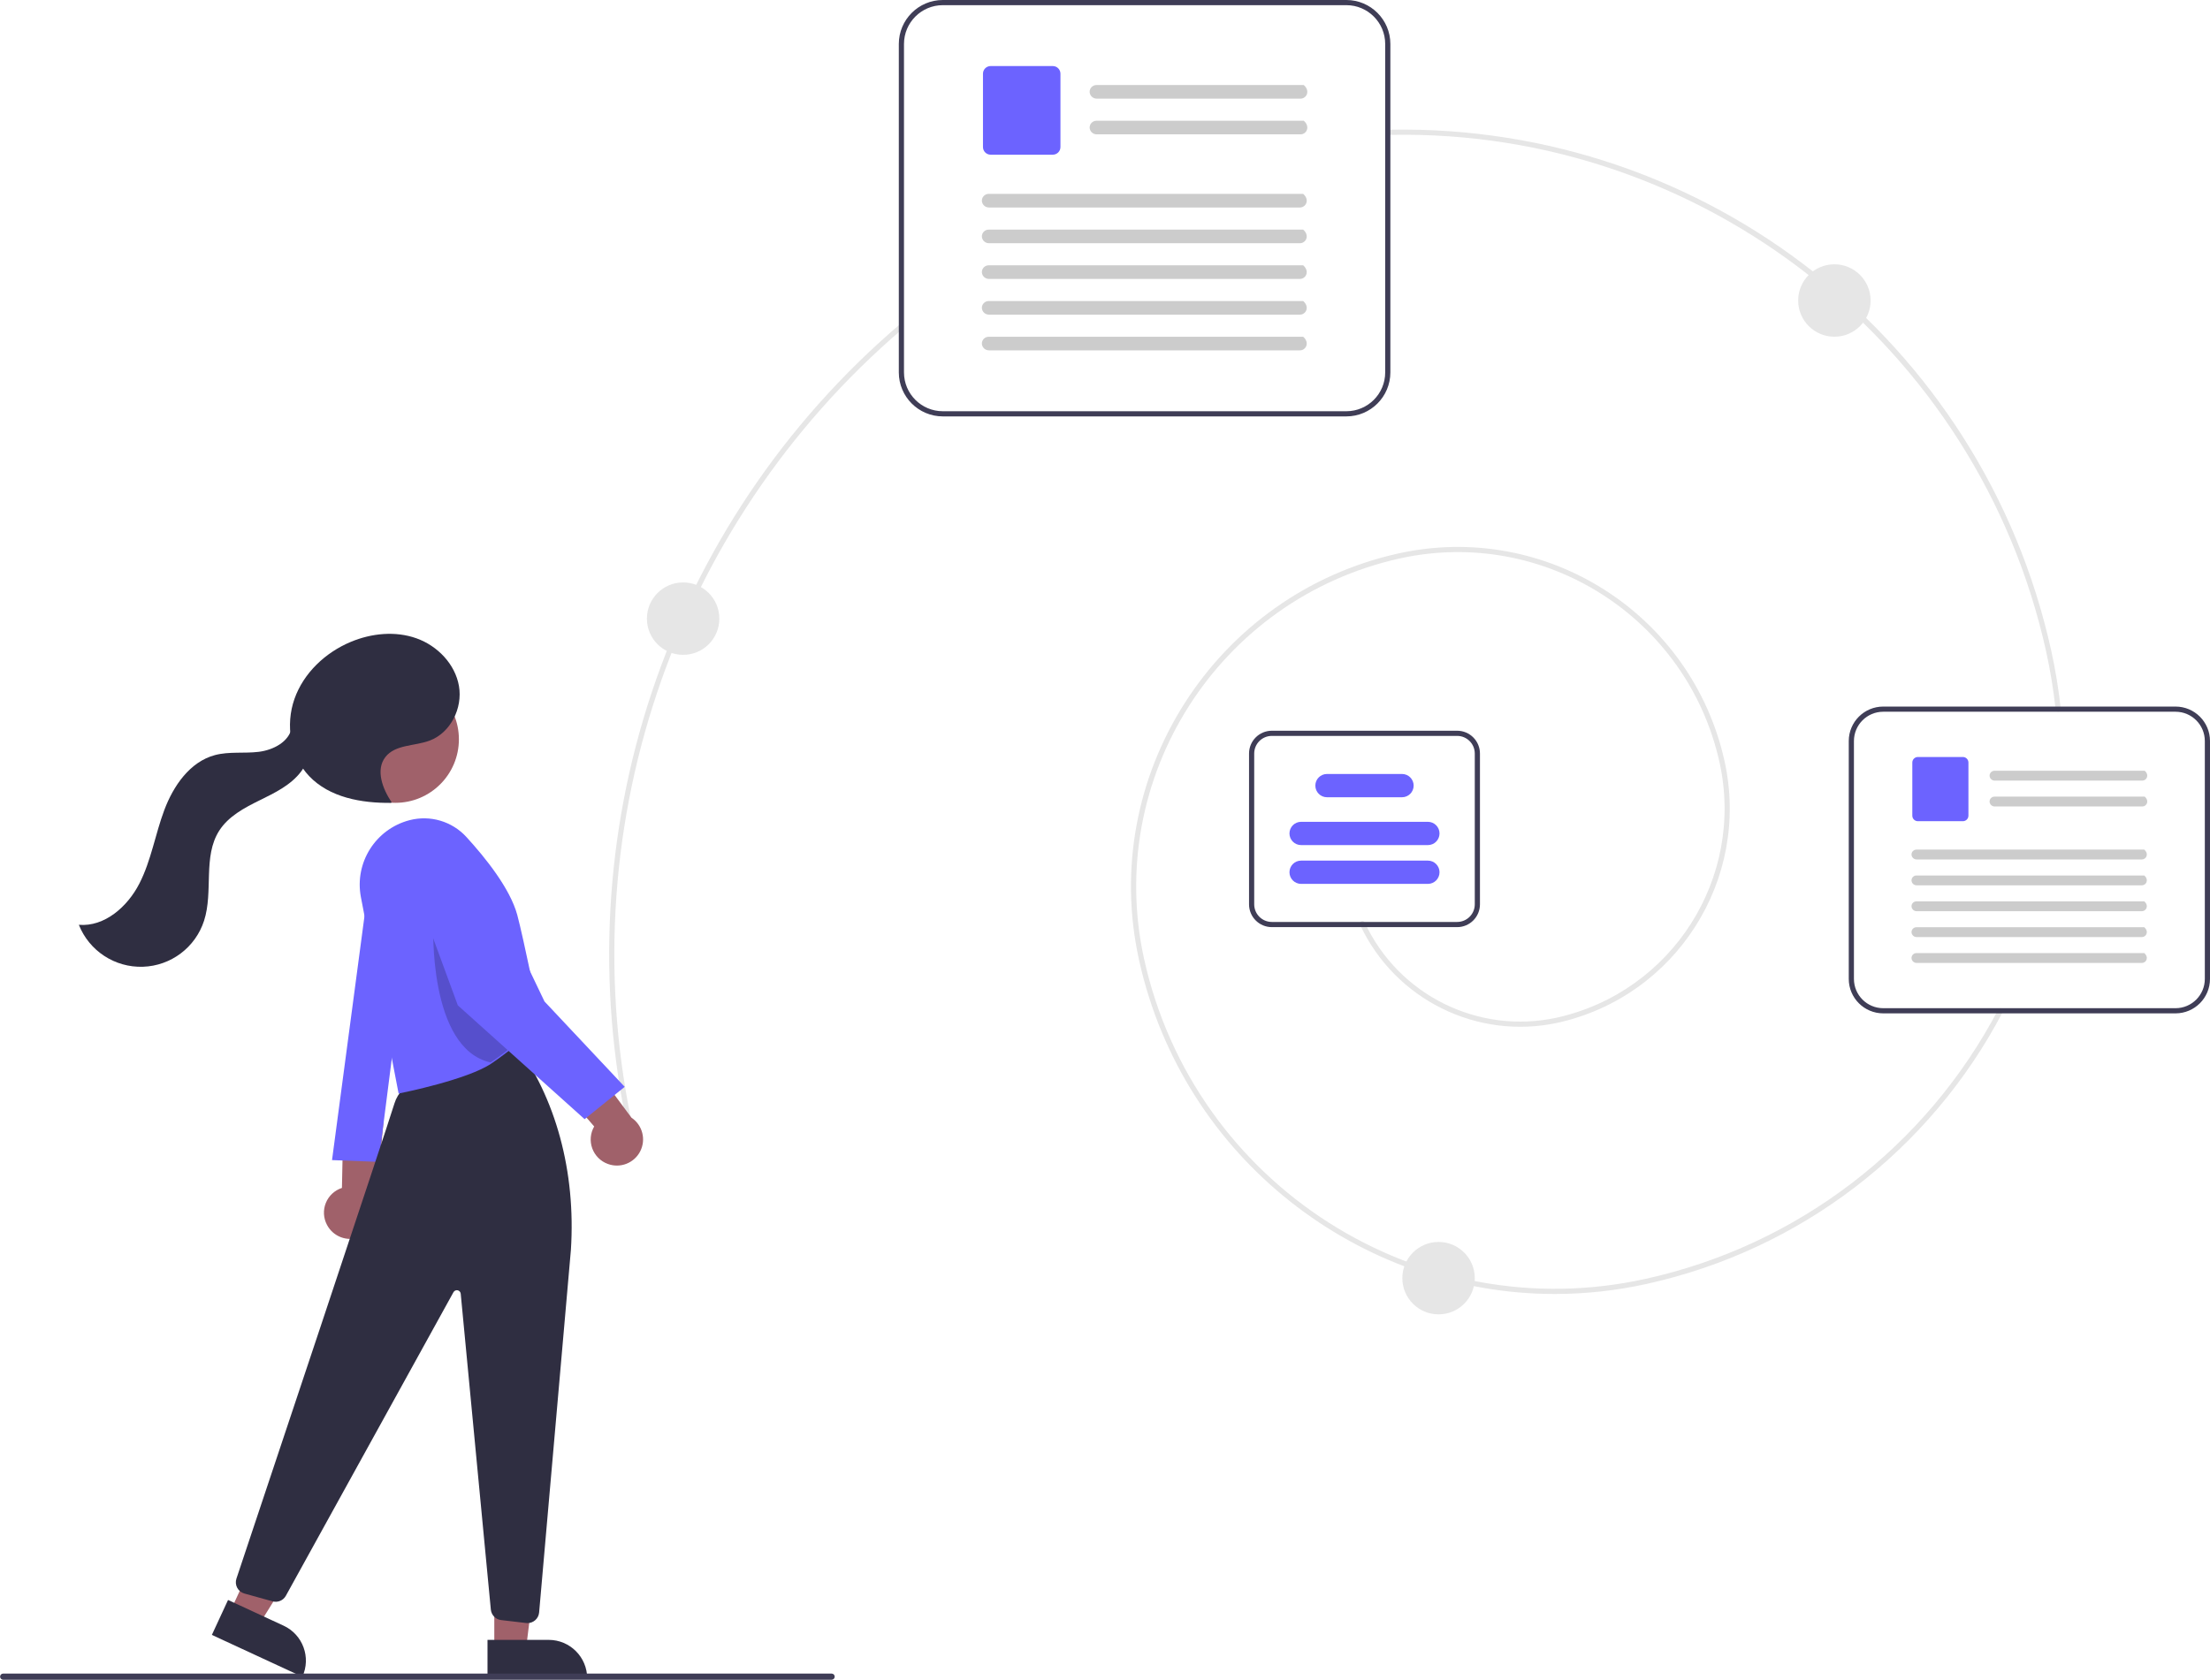
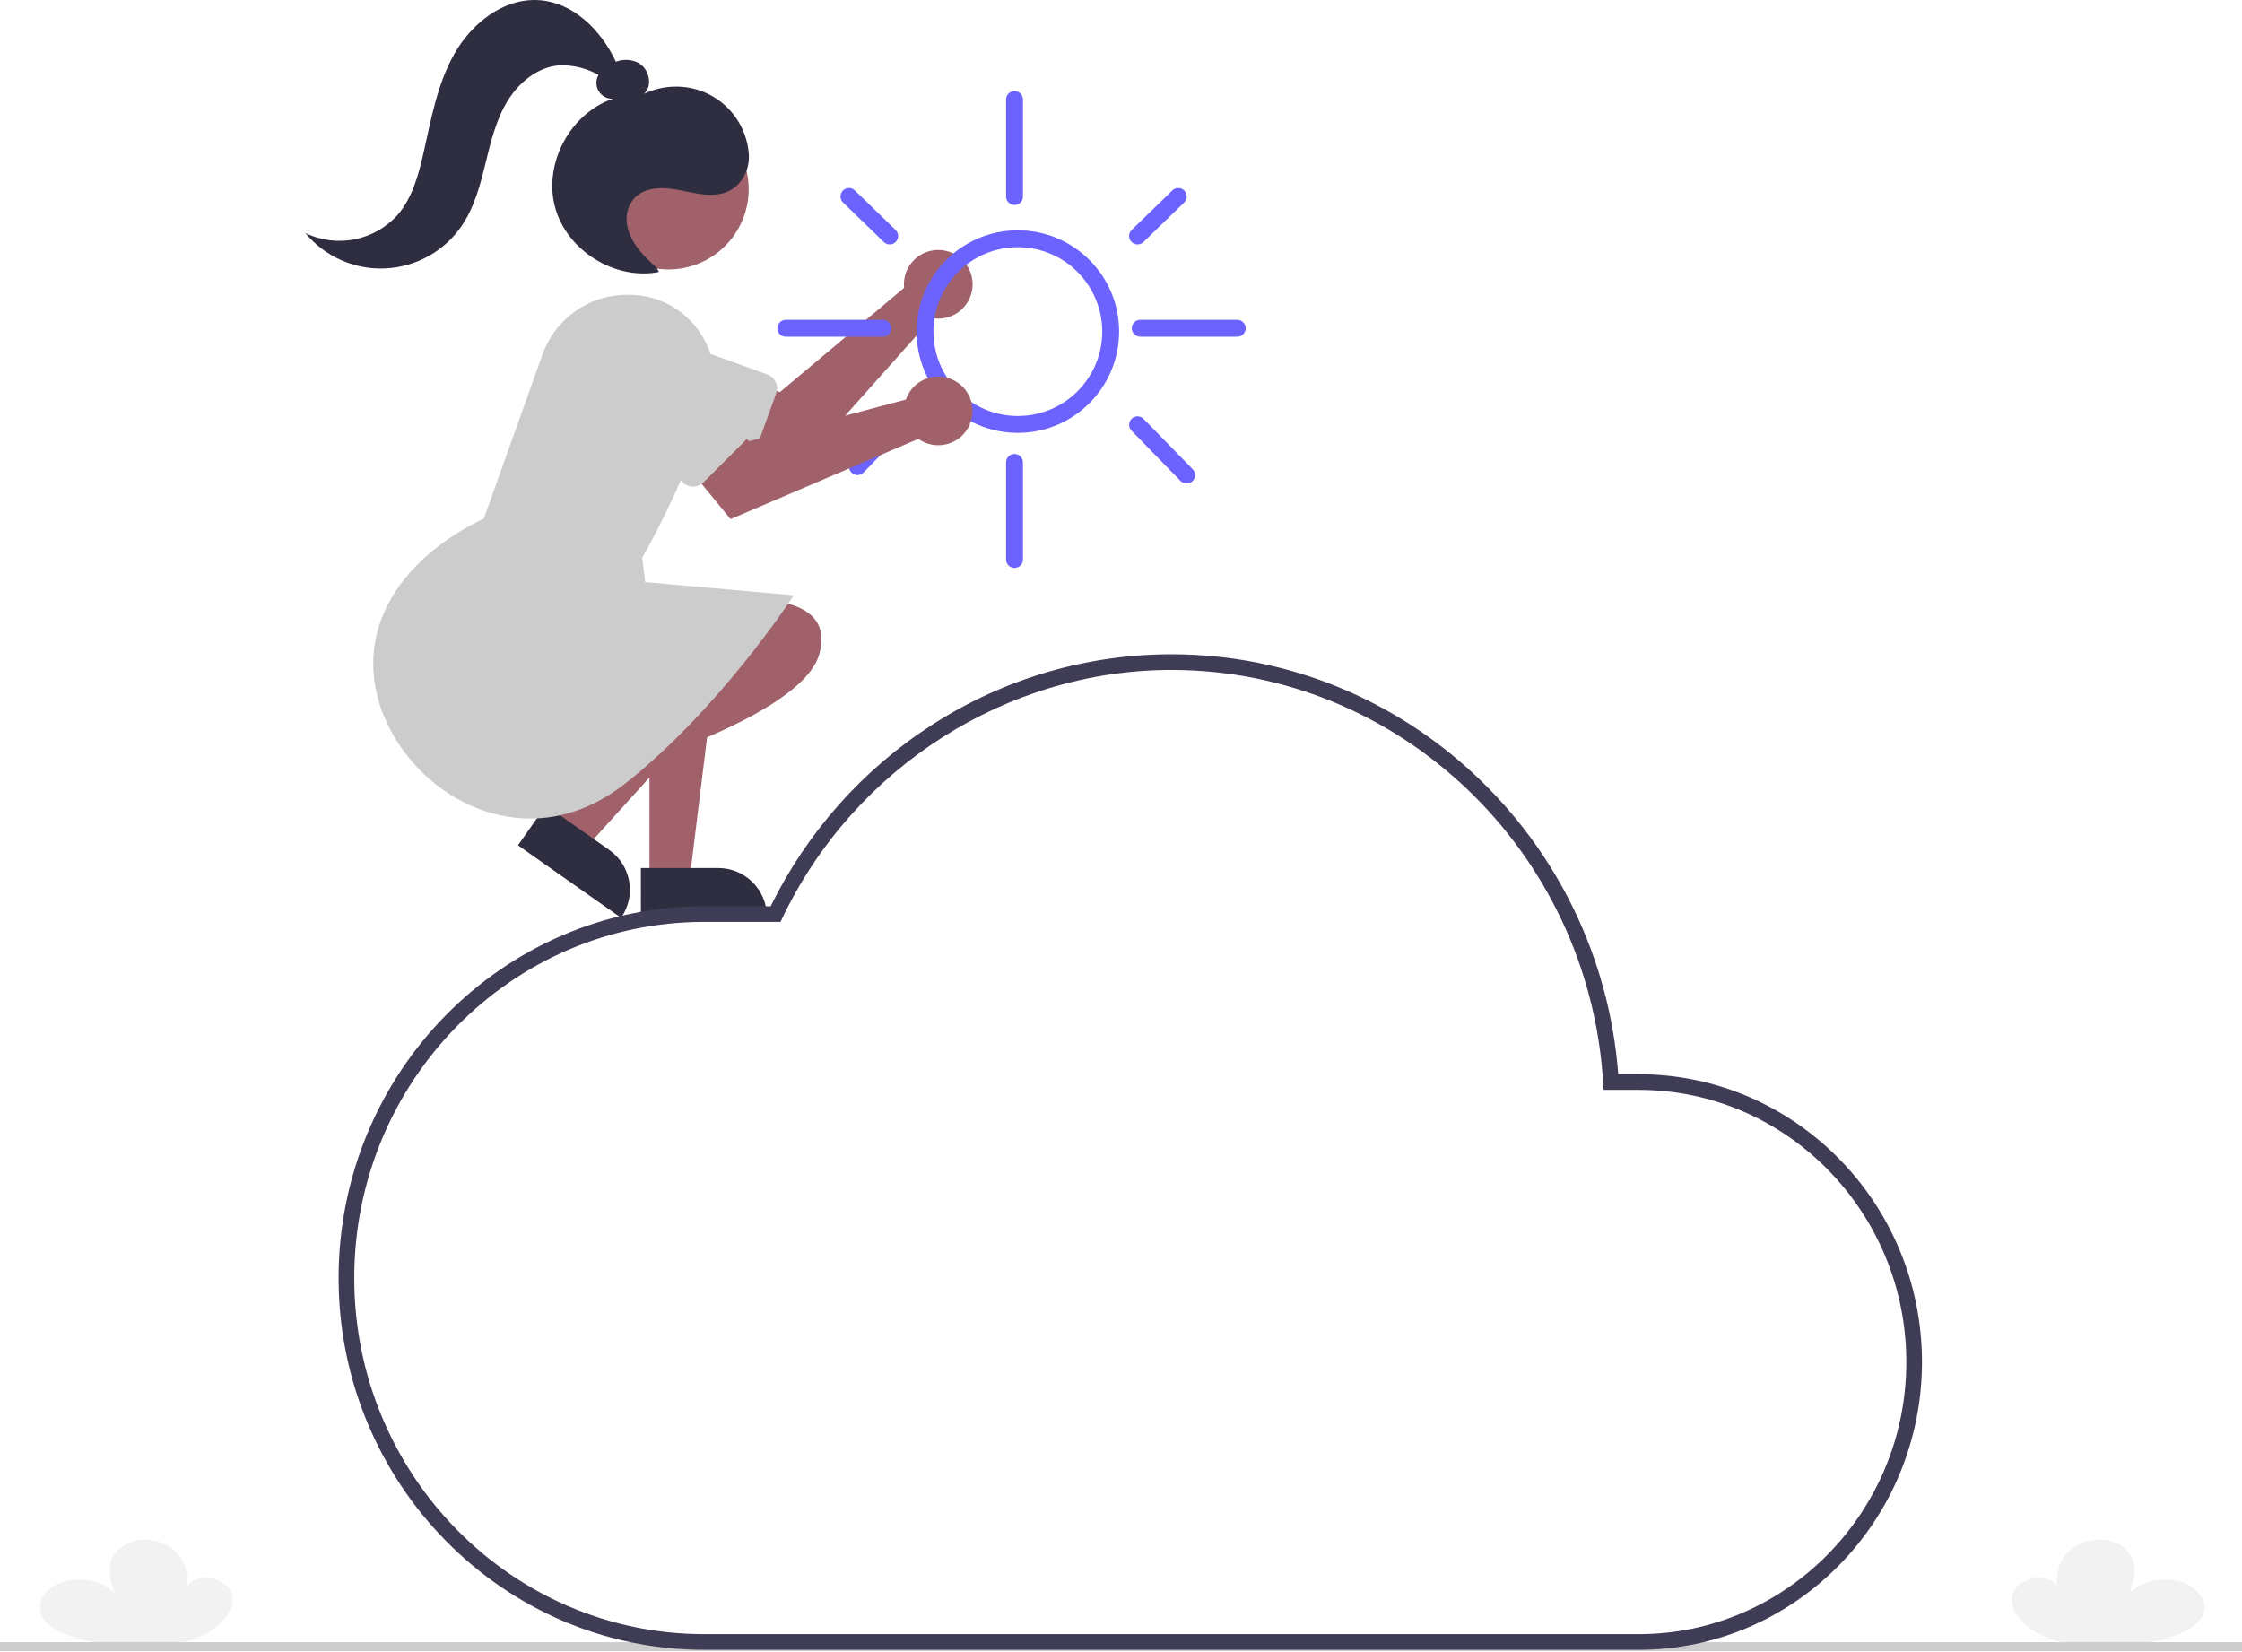
- <svg xmlns="http://www.w3.org/2000/svg" data-name="Layer 1" width="854.236" height="649.461" viewBox="0 0 854.236 649.461">
-   <path d="M773.857,625.577c-75.503,0-143.732-52.379-160.694-129.079-15.703-71.005,29.288-141.547,100.293-157.25a105.706,105.706,0,0,1,126.038,80.387,84.861,84.861,0,0,1-64.461,101.069,68.361,68.361,0,0,1-76.461-37.921,1,1,0,1,1,1.817-.836,66.345,66.345,0,0,0,74.212,36.804,82.859,82.859,0,0,0,62.94-98.685,103.707,103.707,0,0,0-123.654-78.865,130.03,130.03,0,0,0-98.772,154.865c19.361,87.544,106.333,143.016,193.88,123.655A203.227,203.227,0,0,0,945.239,515.615a1,1,0,1,1,1.771.931A205.224,205.224,0,0,1,809.428,621.675,164.623,164.623,0,0,1,773.857,625.577Z" transform="translate(-172.8821 -125.2695)" fill="#e6e6e6" />
-   <path d="M968.434,400.458a1,1,0,0,1-.993-.894,206.601,206.601,0,0,0-3.685-22.491C937.638,258.98,831.055,174.968,710.324,177.423a1,1,0,0,1-.04-2A256.719,256.719,0,0,1,965.708,376.643a208.603,208.603,0,0,1,3.721,22.709 1.0 1,0,0,1-.888,1.101A1.011,1.011,0,0,1,968.434,400.458Z" transform="translate(-172.8821 -125.2695)" fill="#e6e6e6" />
-   <path d="M416.931,564.458a1.0 1,0,0,1-.975-.784,320.27,320.27,0,0,1,104.523-312.799A1,1,0,1,1,521.78,252.394,318.273,318.273,0,0,0,417.908,563.243a.999.999,0,0,1-.977,1.216Z" transform="translate(-172.8821 -125.2695)" fill="#e6e6e6" />
-   <path d="M693.304,286.269h-156a17.019,17.019,0,0,1-17-17v-127a17.019,17.019,0,0,1,17-17h156a17.019,17.019,0,0,1,17,17v127A17.019,17.019,0,0,1,693.304,286.269Zm-156-159a15.017,15.017,0,0,0-15,15v127a15.017,15.017,0,0,0,15,15h156a15.017,15.017,0,0,0,15-15v-127a15.017,15.017,0,0,0-15-15Z" transform="translate(-172.8821 -125.2695)" fill="#3f3d56" />
-   <path id="b42f7784-d7aa-4130-a713-c57f7e285794-210" data-name="Path 411" d="M675.572,163.407H596.841a2.731,2.731,0,0,1-2.776-2.489,2.631,2.631,0,0,1,2.627-2.772l80.143,0c2.64,2.32,1.031,5.261-1.264,5.261Z" transform="translate(-172.8821 -125.2695)" fill="#ccc" />
-   <path id="fef78de7-8139-4292-a735-dfc1826a946d-211" data-name="Path 412" d="M675.572,177.217H596.841a2.731,2.731,0,0,1-2.776-2.489,2.631,2.631,0,0,1,2.627-2.772h80.143c2.64,2.32,1.031,5.261-1.264,5.261Z" transform="translate(-172.8821 -125.2695)" fill="#ccc" />
-   <path id="bc3a1040-a005-4464-8914-0d26e9886da7-212" data-name="Path 413" d="M579.821,185.08h-24.028a2.962,2.962,0,0,1-2.959-2.959v-28.355a2.962,2.962,0,0,1,2.959-2.959h24.028a2.963,2.963,0,0,1,2.959,2.959v28.355a2.962,2.962,0,0,1-2.959,2.959Z" transform="translate(-172.8821 -125.2695)" fill="#6c63ff" />
-   <path id="ef5725be-974e-4818-8827-9633ad97864d-213" data-name="Path 414" d="M675.343,205.493H555.185a2.731,2.731,0,0,1-2.776-2.489,2.631,2.631,0,0,1,2.627-2.772H676.608c2.64,2.32,1.031,5.261-1.264,5.261Z" transform="translate(-172.8821 -125.2695)" fill="#ccc" />
-   <path id="b6ceb078-02d4-45e5-a259-b4aa725e8656-214" data-name="Path 415" d="M675.343,219.308l-120.158,0a2.731,2.731,0,0,1-2.776-2.489,2.631,2.631,0,0,1,2.627-2.772l121.571,0c2.64,2.32,1.031,5.261-1.264,5.261Z" transform="translate(-172.8821 -125.2695)" fill="#ccc" />
-   <path id="b70683a0-764f-4858-8fd1-ac4cf933a79b-215" data-name="Path 416" d="M675.343,233.112H555.185a2.731,2.731,0,0,1-2.776-2.489,2.631,2.631,0,0,1,2.627-2.772H676.608c2.64,2.32,1.031,5.261-1.264,5.261Z" transform="translate(-172.8821 -125.2695)" fill="#ccc" />
-   <path id="ff94e3a1-018f-4284-9dff-97f10413b838-216" data-name="Path 417" d="M675.343,246.925H555.185a2.731,2.731,0,0,1-2.776-2.489,2.631,2.631,0,0,1,2.627-2.772H676.608c2.64,2.32,1.031,5.261-1.264,5.261Z" transform="translate(-172.8821 -125.2695)" fill="#ccc" />
-   <path id="a482e522-b4bb-4a24-a9c3-635a0ec9eabe-217" data-name="Path 418" d="M675.343,260.731H555.185a2.731,2.731,0,0,1-2.776-2.489,2.631,2.631,0,0,1,2.627-2.772H676.608c2.64,2.32,1.031,5.261-1.264,5.261Z" transform="translate(-172.8821 -125.2695)" fill="#ccc" />
-   <path d="M1013.804,517.081H900.803a13.329,13.329,0,0,1-13.314-13.314V411.772a13.329,13.329,0,0,1,13.314-13.314h113a13.329,13.329,0,0,1,13.314,13.314v91.994A13.329,13.329,0,0,1,1013.804,517.081ZM900.803,400.458a11.327,11.327,0,0,0-11.314,11.314v91.994a11.327,11.327,0,0,0,11.314,11.314h113a11.327,11.327,0,0,0,11.314-11.314V411.772a11.327,11.327,0,0,0-11.314-11.314Z" transform="translate(-172.8821 -125.2695)" fill="#3f3d56" />
-   <path id="e7b4c438-63a5-4348-a2ea-6daf9e8a2e2f-218" data-name="Path 411" d="M1000.96,427.084l-57.03,0a1.978,1.978,0,0,1-2.011-1.803,1.906,1.906,0,0,1,1.903-2.008H1001.875c1.912,1.681.747,3.811-.916,3.811Z" transform="translate(-172.8821 -125.2695)" fill="#ccc" />
-   <path id="a00103cd-61d1-44c3-b135-68efb90ff9bc-219" data-name="Path 412" d="M1000.96,437.088H943.93a1.978,1.978,0,0,1-2.011-1.803,1.906,1.906,0,0,1,1.903-2.008l58.053,0c1.912,1.681.747,3.811-.916,3.811Z" transform="translate(-172.8821 -125.2695)" fill="#ccc" />
-   <path id="f4350b45-c9af-4d8c-9c78-cb2977c503c8-220" data-name="Path 413" d="M931.602,442.783H914.197a2.146,2.146,0,0,1-2.143-2.143V420.101a2.146,2.146,0,0,1,2.143-2.143h17.405a2.146,2.146,0,0,1,2.143,2.143v20.539a2.146,2.146,0,0,1-2.143,2.143Z" transform="translate(-172.8821 -125.2695)" fill="#6c63ff" />
-   <path id="f5a14ccf-41cd-4d0f-84ee-cd82fbc8c163-221" data-name="Path 414" d="M1000.794,457.57l-87.038,0a1.978,1.978,0,0,1-2.011-1.803,1.906,1.906,0,0,1,1.903-2.008h88.062c1.912,1.681.747,3.811-.916,3.811Z" transform="translate(-172.8821 -125.2695)" fill="#ccc" />
-   <path id="a4da95c7-64c3-4299-a88e-05bfbb3353e0-222" data-name="Path 415" d="M1000.794,467.576l-87.038,0a1.978,1.978,0,0,1-2.011-1.803,1.906,1.906,0,0,1,1.903-2.008h88.062c1.912,1.681.747,3.811-.916,3.811Z" transform="translate(-172.8821 -125.2695)" fill="#ccc" />
-   <path id="af1ad797-b30d-429c-a4be-fed0ef064171-223" data-name="Path 416" d="M1000.794,477.576H913.756a1.978,1.978,0,0,1-2.011-1.803,1.906,1.906,0,0,1,1.903-2.008h88.062c1.912,1.681.747,3.811-.916,3.811Z" transform="translate(-172.8821 -125.2695)" fill="#ccc" />
-   <path id="b13c38b9-0b26-4a00-b050-dd9bdfa2db99-224" data-name="Path 417" d="M1000.794,487.581l-87.038,0a1.978,1.978,0,0,1-2.011-1.803,1.906,1.906,0,0,1,1.903-2.008h88.062c1.912,1.681.747,3.811-.916,3.811Z" transform="translate(-172.8821 -125.2695)" fill="#ccc" />
-   <path id="ed4b3cd1-8212-4136-9638-47564b0bc4c1-225" data-name="Path 418" d="M1000.794,497.582H913.756a1.978,1.978,0,0,1-2.011-1.803,1.906,1.906,0,0,1,1.903-2.008h88.062c1.912,1.681.747,3.811-.916,3.811Z" transform="translate(-172.8821 -125.2695)" fill="#ccc" />
-   <path d="M736.124,483.738h-71.642a8.817,8.817,0,0,1-8.807-8.807V416.608a8.817,8.817,0,0,1,8.807-8.807h71.642a8.817,8.817,0,0,1,8.807,8.807v58.323A8.817,8.817,0,0,1,736.124,483.738Zm-71.642-73.938a6.815,6.815,0,0,0-6.807,6.807v58.323a6.815,6.815,0,0,0,6.807,6.807h71.642a6.815,6.815,0,0,0,6.807-6.807V416.608a6.815,6.815,0,0,0-6.807-6.807Z" transform="translate(-172.8821 -125.2695)" fill="#3f3d56" />
-   <path d="M724.804,452.019h-49a4.5,4.5,0,0,1,0-9h49a4.5,4.5,0,0,1,0,9Z" transform="translate(-172.8821 -125.2695)" fill="#6c63ff" />
-   <path d="M714.804,433.519h-29a4.5,4.5,0,0,1,0-9h29a4.5,4.5,0,0,1,0,9Z" transform="translate(-172.8821 -125.2695)" fill="#6c63ff" />
-   <path d="M724.804,467.019h-49a4.5,4.5,0,0,1,0-9h49a4.5,4.5,0,0,1,0,9Z" transform="translate(-172.8821 -125.2695)" fill="#6c63ff" />
-   <path d="M299.279,598.872a10.056,10.056,0,0,1,5.773-14.298l.737-35.727,15.288,10.54L318.034,591.698a10.11,10.11,0,0,1-18.755,7.173Z" transform="translate(-172.8821 -125.2695)" fill="#a0616a" />
-   <path d="M316.184,461.302,301.22,573.816l18.015.679,15.055-118.112-3.613-2.132A9.665,9.665,0,0,0,316.184,461.302Z" transform="translate(-172.8821 -125.2695)" fill="#6c63ff" />
-   <polygon points="191.064 637.552 203.323 637.551 209.156 590.263 191.061 590.264 191.064 637.552" fill="#a0616a" />
-   <path d="M361.319,759.318h38.531a0,0,0,0,1,0,0v14.887a0,0,0,0,1,0,0H376.206a14.887,14.887,0,0,1-14.887-14.887v0A0,0,0,0,1,361.319,759.318Z" transform="translate(588.3211 1408.235) rotate(179.9974)" fill="#2f2e41" />
-   <polygon points="89.061 622.9 100.186 628.05 125.346 587.589 108.926 579.988 89.061 622.9" fill="#a0616a" />
-   <path d="M256.121,751.292h38.531a0,0,0,0,1,0,0V766.179a0,0,0,0,1,0,0H271.008a14.887,14.887,0,0,1-14.887-14.887v0A0,0,0,0,1,256.121,751.292Z" transform="translate(33.66226 1437.691) rotate(-155.1588)" fill="#2f2e41" />
-   <path d="M376.798,752.83a4.626,4.626,0,0,1-.537-.032l-9.699-1.141a4.524,4.524,0,0,1-3.954-4.042L350.964,625.474a1.5,1.5,0,0,0-2.806-.582l-64.781,117.366a4.484,4.484,0,0,1-5.144,2.161l-10.896-3.027a4.497,4.497,0,0,1-3.065-5.759c9.49-28.394,57.034-170.7,61.099-183.798,4.857-15.65,41.115-21.817,44.239-22.32l1.795-1.795.345.465c16.004,21.543,23.748,50.076,21.805,80.342l-.001.011L381.27,748.722a4.502,4.502,0,0,1-4.471,4.108Z" transform="translate(-172.8821 -125.2695)" fill="#2f2e41" />
-   <circle cx="152.817" cy="285.848" r="24.561" fill="#a0616a" />
-   <path d="M326.952,548.072l-14.574-75.962a25.746,25.746,0,0,1,18.814-29.724,22.199,22.199,0,0,1,21.968,6.502c7.439,8.121,16.888,19.938,19.66,30.124,2.347,8.646,8.951,41.045,9.017,41.372l.052.257-.183.189c-.035.036-3.573,3.693-9.081,8.257-3.232,2.679-6.535,5.165-9.818,7.39-9.218,6.225-34.3,11.284-35.363,11.496Z" transform="translate(-172.8821 -125.2695)" fill="#6c63ff" />
-   <path d="M362.528,536.063c3.66-2.48,6.98-5.04,9.78-7.36-1.01-14.94-23.02-46.22-31.94-46.22C340.368,482.483,338.258,530.693,362.528,536.063Z" transform="translate(-172.8821 -125.2695)" opacity="0.2" />
-   <path d="M407.832,575.3a10.056,10.056,0,0,1-5.277-14.488l-23.359-27.043,18.414-2.397,19.359,26.048a10.11,10.11,0,0,1-9.137,17.88Z" transform="translate(-172.8821 -125.2695)" fill="#a0616a" />
-   <path d="M342.526,444.008a16.322,16.322,0,0,1,3.026.347,12.495,12.495,0,0,1,8.918,7.8l28.878,60.329,31,33-15.5,12.5-49-44-19.576-53.281A12.754,12.754,0,0,1,342.526,444.008Z" transform="translate(-172.8821 -125.2695)" fill="#6c63ff" />
-   <path d="M324.245,435.453c-3.496-5.232-6.254-12.488-2.406-17.466,3.799-4.914,11.292-4.19,17.111-6.365,8.104-3.029,12.804-12.549,11.338-21.076S341.978,374.952,333.824,372.06s-17.348-1.951-25.333,1.379c-9.829,4.1-18.261,12.03-21.797,22.076s-1.646,22.108,5.689,29.83c7.864,8.278,20.206,10.485,31.623,10.351" transform="translate(-172.8821 -125.2695)" fill="#2f2e41" />
-   <path d="M285.676,406.493c-1.001,5.591-7.134,8.766-12.771,9.464s-11.468-.197-16.955,1.269c-9.674,2.584-16.055,11.888-19.567,21.265s-5.069,19.498-9.633,28.412-13.411,16.771-23.389,15.938a25.732,25.732,0,0,0,48.394-1.569c3.666-11.317-.542-24.813,5.868-34.834,3.547-5.545,9.673-8.807,15.579-11.713s12.106-5.889,16.066-11.148,4.751-13.563-.129-17.981" transform="translate(-172.8821 -125.2695)" fill="#2f2e41" />
-   <path d="M174.073,774.731h320.294a1.191,1.191,0,0,0,0-2.381h-320.294a1.191,1.191,0,0,0,0,2.381Z" transform="translate(-172.8821 -125.2695)" fill="#3f3d56" />
-   <circle cx="264.05" cy="239.189" r="14" fill="#e6e6e6" />
-   <circle cx="709.049" cy="116.189" r="14" fill="#e6e6e6" />
-   <circle cx="556.049" cy="494.189" r="14" fill="#e6e6e6" />
+ <svg xmlns="http://www.w3.org/2000/svg" width="859.113" height="632.679" viewBox="0 0 859.113 632.679" data-src="https://cdn.undraw.co/illustrations/weather-app_4cp0.svg" role="img" artist="Katerina Limpitsouni" source="https://undraw.co/">
+   <path id="bf948e58-f613-467a-9468-983dc892a127-224" data-name="Path 449" d="M967.942,763.866c-10.593-.44-20.244-4.715-24.61-11.338q-.306-.465-.577-.943c-1.594-2.822-2.092-6.066-.349-8.847s6.1-4.893,10.468-4.454,7.785,3.926,5.976,6.686c-.4-5.578-.735-11.439,3.762-16.294a16.436,16.436,0,0,1,9.207-4.758c9.062-1.594,15.078,3.53,16.283,8.7.889,3.819-.339,7.7-1.562,11.479,3.769-4.457,12.732-6.44,19.6-4.335s10.673,8,8.328,12.9c-2.763,5.764-11.974,8.743-20.53,10.318C986.87,764.281,976.276,764.212,967.942,763.866Z" transform="translate(-170.4435 -133.6603)" fill="#f2f2f2" />
+   <path id="b42aec13-b3c1-4211-a06e-06d70154504c-225" data-name="Path 538" d="M232.952,763.866c10.593-.44,20.244-4.715,24.609-11.338q.307-.465.577-.943c1.594-2.822,2.092-6.066.349-8.847s-6.1-4.893-10.468-4.454-7.786,3.926-5.976,6.686c.4-5.578.735-11.439-3.762-16.294a16.436,16.436,0,0,0-9.206-4.758c-9.062-1.594-15.078,3.53-16.283,8.7-.889,3.819.339,7.7,1.562,11.479-3.769-4.457-12.732-6.44-19.6-4.335s-10.674,8-8.328,12.9c2.763,5.764,11.974,8.743,20.53,10.318C214.024,764.281,224.617,764.212,232.952,763.866Z" transform="translate(-170.4435 -133.6603)" fill="#f2f2f2" />
+   <rect id="ff921942-c1a5-4092-8e51-cfff0188952a" data-name="Rectangle 73" y="629.236" width="859.113" height="3.443" fill="#ccc" />
+   <path id="a8ec5313-8437-40fa-9ae6-49ad9c080ae2-226" data-name="Path 525" d="M516.845,241.872a13.191,13.191,0,0,0,.062,2.077l-47.612,39.958-14.2-5.141-10.559,20.414,31.043,14.776,52.052-58.411a13.155,13.155,0,1,0-10.787-13.674Z" transform="translate(-170.4435 -133.6603)" fill="#a0616a" />
+   <path id="b5ad9c77-52a4-4655-bf33-f0307720c346-227" data-name="Path 526" d="M452.989,308.973l-45.978-16.6a16.92,16.92,0,1,1,11.489-31.831l45.978,16.6a5.639,5.639,0,0,1,3.39,7.218l-0.0.001-7.659,21.221a5.648,5.648,0,0,1-7.22,3.39Z" transform="translate(-170.4435 -133.6603)" fill="#ccc" />
+   <path id="ee570c5a-79aa-496e-9580-2e913ce96aae-228" data-name="Path 527" d="M419.316,470.648h15.366l7.31-59.27h-22.678Z" transform="translate(-170.4435 -133.6603)" fill="#a0616a" />
+   <path id="ab71c019-c25e-46eb-a51f-1c429aa2c12d-229" data-name="Path 528" d="M464.315,484.917l-48.293.003-.001-18.659,29.634-.002a18.659,18.659,0,0,1,18.66,18.658Z" transform="translate(-170.4435 -133.6603)" fill="#2f2e41" />
+   <path id="f36d9583-efe1-4c6b-b146-57ada20cd73c-230" data-name="Path 529" d="M381.34,450.797l12.57,8.838,40.071-44.279-18.551-13.043Z" transform="translate(-170.4435 -133.6603)" fill="#a0616a" />
+   <path id="efce1b5c-13fd-487e-9a00-7bbfe0293cc7-231" data-name="Path 530" d="M408.43,485.321l-39.504-27.769,10.729-15.263,24.241,17.04a18.657,18.657,0,0,1,4.534,25.992Z" transform="translate(-170.4435 -133.6603)" fill="#2f2e41" />
+   <path id="b962c087-78c3-438a-b2f2-2ecccfec7131-232" data-name="Path 531" d="M452.939,363.882s38.347-4.524,31.464,20.359-83.577,46.374-83.577,46.374Z" transform="translate(-170.4435 -133.6603)" fill="#a0616a" />
+   <circle id="b4ce5f2d-2188-4402-bc9c-1bcfffccb703" data-name="Ellipse 71" cx="256.101" cy="72.466" r="30.784" fill="#a0616a" />
+   <path id="bec54b22-7d61-4f61-9a6e-d6909ce0cfb7-233" data-name="Path 532" d="M328.372,425.52c-17.517-20.4-23.646-51.7,4.288-77.736a92.071,92.071,0,0,1,23.168-15.386l22.512-62.963a34.309,34.309,0,0,1,31.709-22.808,32.834,32.834,0,0,1,31.851,20.484,28.5,28.5,0,0,1,.884,20.184,324.212,324.212,0,0,1-26.269,60.1l1.164,9.313,56.907,5.058-.531.863c-.277.45-28.128,42.885-63.758,71.052-12.183,9.63-24.78,13.622-36.67,13.621C355.598,447.306,339.2,438.127,328.372,425.52Z" transform="translate(-170.4435 -133.6603)" fill="#ccc" />
+   <path id="f5e0fb0e-7954-451a-aeef-f3006d7ce30b-234" data-name="Path 533" d="M323.002,215.786c5.446-6.49,7.782-14.978,9.662-23.24,2.973-13.071,5.274-26.587,11.88-38.252s18.745-21.33,32.13-20.594c13.309.732,24.068,11.439,29.779,23.621a10.594,10.594,0,0,1,8.6.415c4.116,2.254,5.655,8.661,2.229,11.869a28.44,28.44,0,0,1,23.159-.577,27.994,27.994,0,0,1,16.957,23.757,15.262,15.262,0,0,1-4.058,11.45c-5.906,6.08-14.26,3.983-21.688,2.434-7.016-1.463-15.561-1.858-19.514,4.827a12.53,12.53,0,0,0-1.219,9.156c1.514,6.673,6.455,11.321,11.248,15.77l.784,1.456c-16.924,3.3-35.4-8.258-39.844-24.919s5.84-35.882,22.162-41.44h0a6.1,6.1,0,0,1-5.48-9.145,29.015,29.015,0,0,0-14.805-3.699c-8.431.553-15.727,6.554-20.115,13.775s-6.375,15.6-8.387,23.807-4.19,16.569-8.882,23.6a37.55,37.55,0,0,1-60.161,3.086A29.967,29.967,0,0,0,323.002,215.786Z" transform="translate(-170.4435 -133.6603)" fill="#2f2e41" />
+   <path d="M560.473,299.527A38.807,38.807,0,1,1,599.279,260.72,38.851,38.851,0,0,1,560.473,299.527Zm0-71.145A32.339,32.339,0,1,0,592.811,260.72,32.375,32.375,0,0,0,560.473,228.381Z" transform="translate(-170.4435 -133.6603)" fill="#6c63ff" />
+   <path d="M559.199,212.212a3.234,3.234,0,0,1-3.234-3.234V171.788a3.234,3.234,0,0,1,6.468,0V208.978A3.234,3.234,0,0,1,559.199,212.212Z" transform="translate(-170.4435 -133.6603)" fill="#6c63ff" />
+   <path d="M508.731,262.681H471.541a3.234,3.234,0,0,1,0-6.468h37.19a3.234,3.234,0,0,1,0,6.468Z" transform="translate(-170.4435 -133.6603)" fill="#6c63ff" />
+   <path d="M644.554,262.681H607.364a3.234,3.234,0,0,1,0-6.468h37.19a3.234,3.234,0,0,1,0,6.468Z" transform="translate(-170.4435 -133.6603)" fill="#6c63ff" />
+   <path d="M606.342,227.322a3.234,3.234,0,0,1-2.252-5.555l15.574-15.11a3.234,3.234,0,1,1,4.503,4.642L608.594,226.409A3.222,3.222,0,0,1,606.342,227.322Z" transform="translate(-170.4435 -133.6603)" fill="#6c63ff" />
+   <path d="M511.369,227.322a3.223,3.223,0,0,1-2.252-.913l-15.574-15.11a3.234,3.234,0,1,1,4.503-4.642l15.574,15.11a3.234,3.234,0,0,1-2.252,5.555Z" transform="translate(-170.4435 -133.6603)" fill="#6c63ff" />
+   <path d="M499.029,315.696a3.235,3.235,0,0,1-2.32-5.487l15.574-16.038a3.234,3.234,0,0,1,4.641,4.507L501.349,314.715A3.229,3.229,0,0,1,499.029,315.696Z" transform="translate(-170.4435 -133.6603)" fill="#6c63ff" />
+   <path d="M625.15,318.93a3.218,3.218,0,0,1-2.314-.976l-18.808-19.272a3.233,3.233,0,1,1,4.628-4.516l18.808,19.272a3.233,3.233,0,0,1-2.314,5.492Z" transform="translate(-170.4435 -133.6603)" fill="#6c63ff" />
+   <path d="M559.199,351.269a3.234,3.234,0,0,1-3.234-3.234V310.845a3.234,3.234,0,1,1,6.468,0v37.19A3.234,3.234,0,0,1,559.199,351.269Z" transform="translate(-170.4435 -133.6603)" fill="#6c63ff" />
+   <path id="b0998da5-27dc-40b2-8d45-277f647e44e1-235" data-name="Path 536" d="M518.389,284.863a13.189,13.189,0,0,0-.826,1.906l-60.083,15.933-10.667-10.689-18.235,13.989,21.819,26.57,71.943-30.748a13.155,13.155,0,1,0-3.952-16.962Z" transform="translate(-170.4435 -133.6603)" fill="#a0616a" />
+   <path id="a2d8cb05-8bad-48ca-a39c-34dd34963d12-236" data-name="Path 537" d="M432.065,318.459l-34.563-34.568a16.92,16.92,0,1,1,23.929-23.929h0l34.565,34.565a5.639,5.639,0,0,1,.001,7.975l-.001.001-15.953,15.954a5.648,5.648,0,0,1-7.977,0Z" transform="translate(-170.4435 -133.6603)" fill="#ccc" />
+   <path d="M798.37,765.815H440.288c-77.252,0-140.1-63.906-140.1-142.458s62.849-142.458,140.1-142.458H465.762a173.714,173.714,0,0,1,62.432-69.888,169.271,169.271,0,0,1,91.134-26.659c89.593,0,164.269,70.452,171.219,160.913h7.823c59.858,0,108.557,49.469,108.557,110.275S858.229,765.815,798.37,765.815Zm-358.083-278.915c-73.943,0-134.1,61.214-134.1,136.458,0,75.243,60.157,136.458,134.1,136.458H798.37c56.55,0,102.557-46.777,102.557-104.275s-46.007-104.275-102.557-104.275H784.925l-.172-2.817c-5.406-88.651-78.069-158.095-165.424-158.095-62.904,0-121.383,37.229-148.983,94.843l-.816,1.704Z" transform="translate(-170.4435 -133.6603)" fill="#3f3d56" />
</svg>
